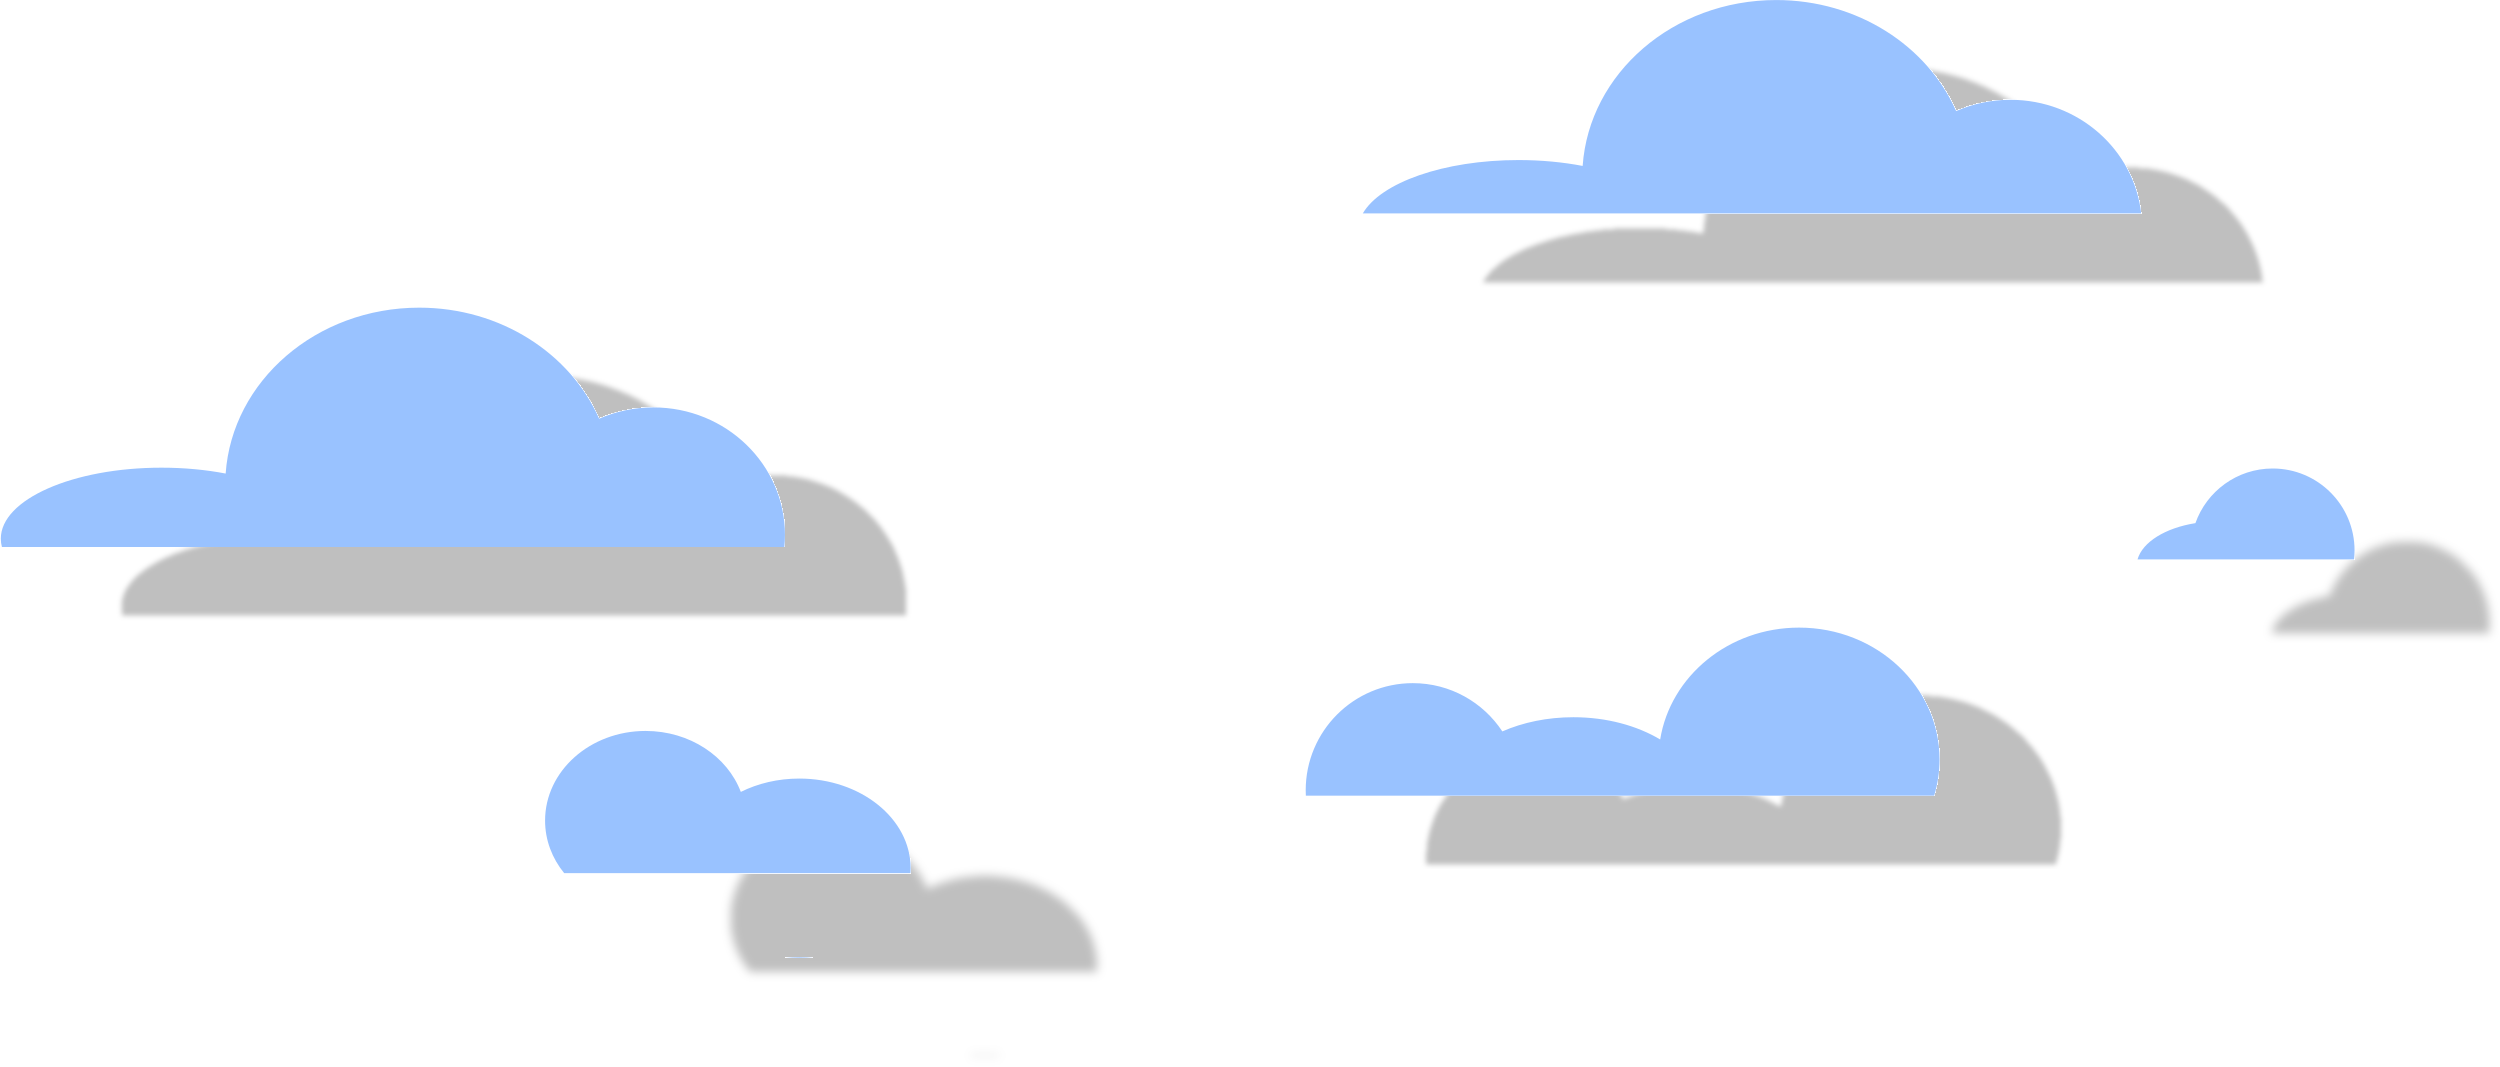
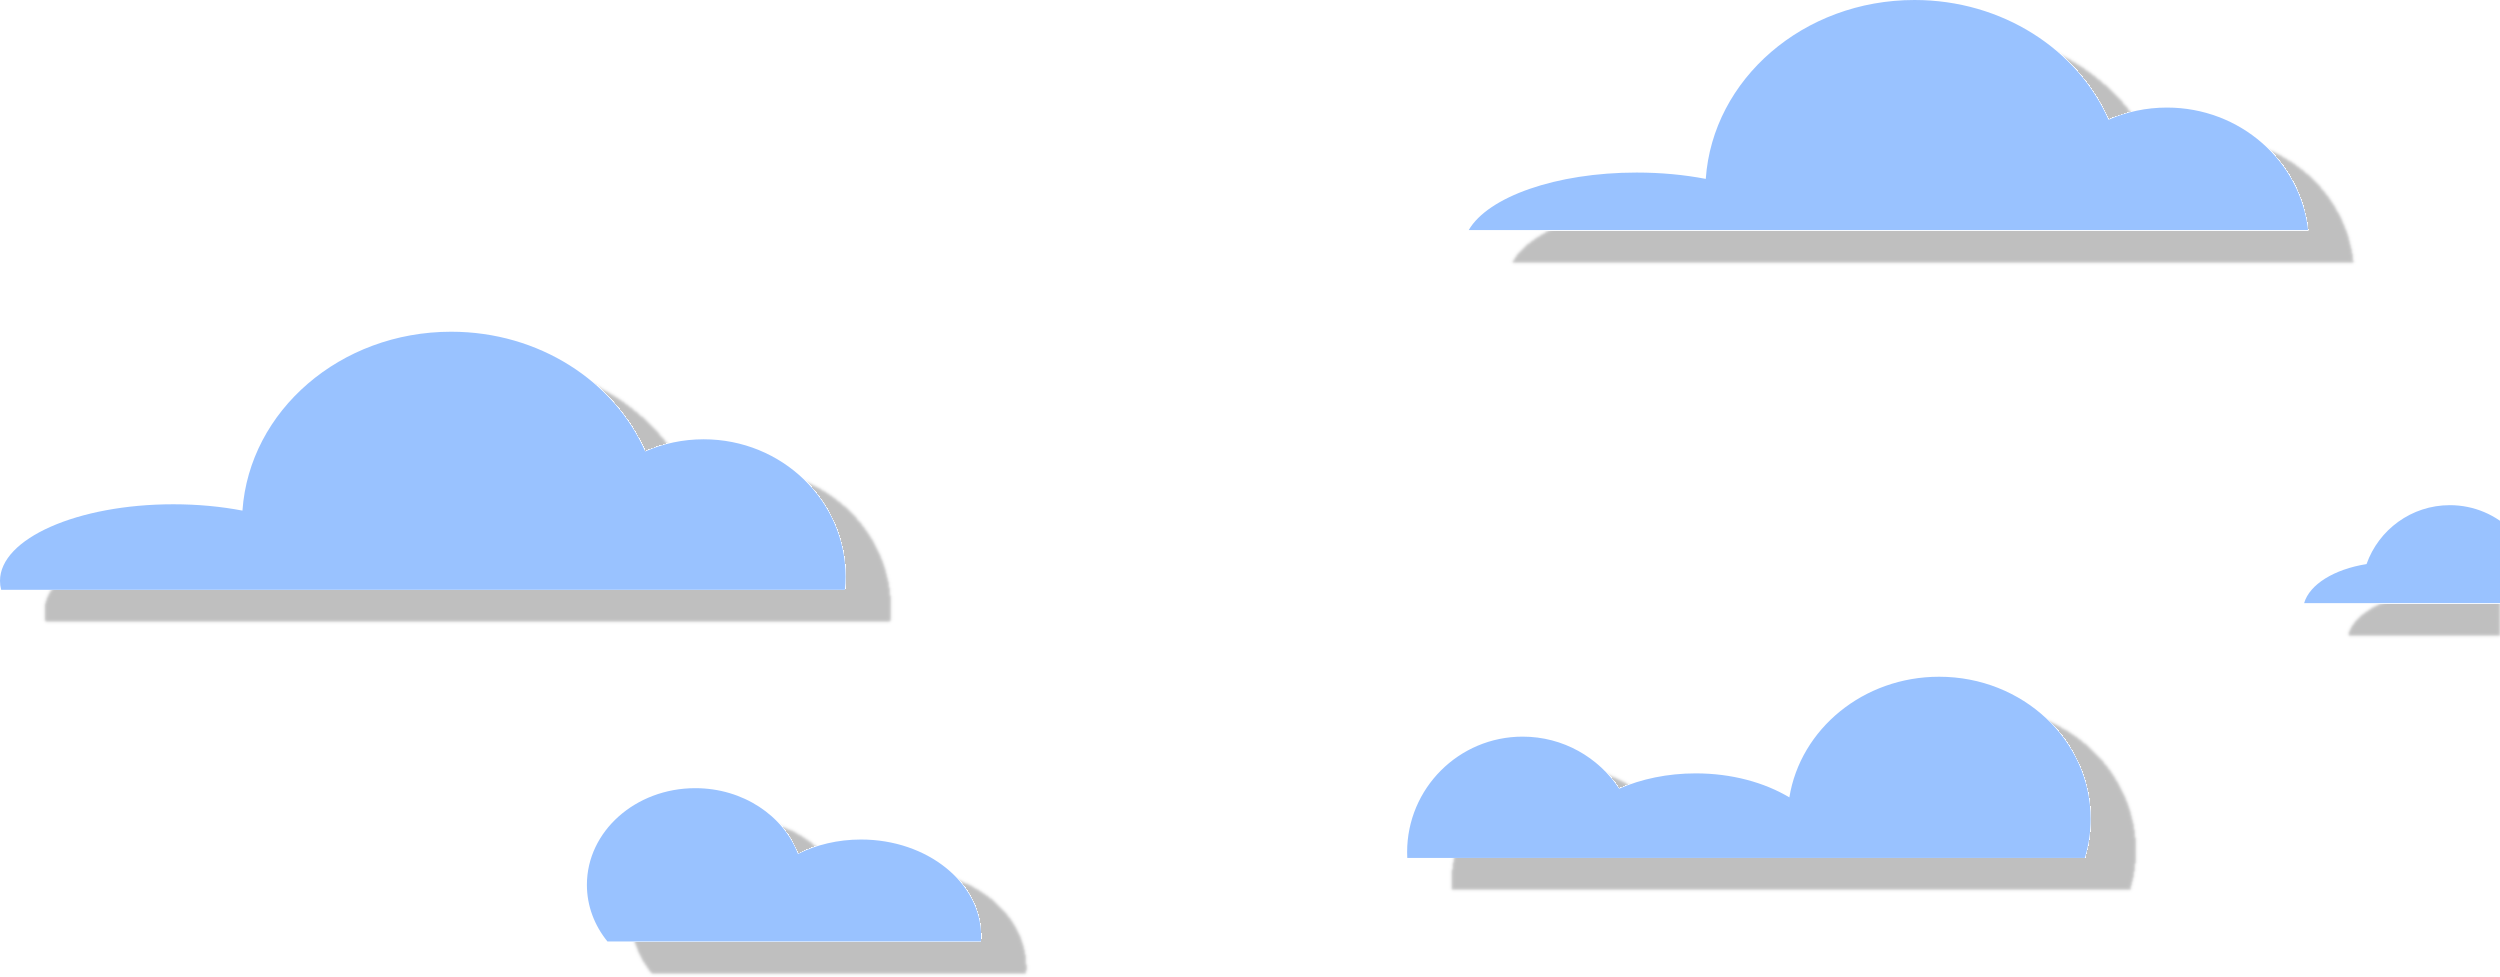
- <svg xmlns="http://www.w3.org/2000/svg" width="2045" height="872" viewBox="0 0 2045 872" fill="none">
-   <g filter="url(#filter0_d_517_197)">
-     <path d="M1859.04 383.234C1829.86 383.235 1805.04 401.893 1795.85 427.93C1771.31 431.831 1752.58 443.346 1748.51 457.566H1925.62C1925.88 455.153 1926.02 452.701 1926.02 450.218C1926.02 413.224 1896.03 383.234 1859.04 383.234Z" fill="#99C2FF" />
-   </g>
-   <g filter="url(#filter1_d_517_197)">
-     <path d="M1452.94 0.033C1519.59 0.033 1576.64 37.608 1600.13 90.851C1613.65 84.927 1628.66 81.629 1644.46 81.629C1699.97 81.629 1745.66 122.307 1751.49 174.558H1114.79C1129.33 149.471 1180.84 130.926 1242.15 130.926C1260.8 130.926 1278.54 132.642 1294.61 135.734C1299.88 59.982 1368.76 0.033 1452.94 0.033Z" fill="#99C2FF" />
-     <path d="M342.92 251.666C409.569 251.666 466.617 289.241 490.111 342.483C503.631 336.56 518.64 333.262 534.443 333.262C593.903 333.262 642.104 379.942 642.104 437.523C642.104 440.872 641.94 444.184 641.621 447.451H1.567C0.976 445.217 0.671 442.943 0.671 440.639C0.672 408.562 59.528 382.559 132.131 382.559C150.777 382.559 168.517 384.274 184.586 387.367C189.862 311.615 258.734 251.666 342.92 251.666Z" fill="#99C2FF" />
-     <path d="M1471.63 513.383C1535.1 513.383 1586.55 561.673 1586.55 621.241C1586.55 631.502 1585.02 641.429 1582.17 650.831H1068.18C1068.11 649.376 1068.07 647.912 1068.07 646.439C1068.07 598.047 1107.3 558.817 1155.69 558.817C1186.3 558.817 1213.24 574.511 1228.91 598.29C1245.68 590.946 1265.63 586.688 1287.03 586.688C1314.22 586.688 1339.05 593.56 1358.02 604.898C1366.41 553.086 1414.08 513.383 1471.63 513.383Z" fill="#99C2FF" />
-   </g>
-   <g filter="url(#filter2_d_517_197)">
-     <path d="M665.259 782.939C661.512 783.318 657.693 783.514 653.819 783.514C649.95 783.514 646.138 783.316 642.396 782.939H665.259ZM528.078 597.912C564.281 597.912 595.018 618.787 605.986 647.779C619.887 640.86 636.273 636.865 653.819 636.865C704.122 636.865 744.902 669.694 744.902 710.189C744.902 711.535 744.855 712.871 744.766 714.198H461.457C451.655 702.125 445.875 687.283 445.875 671.236C445.875 630.741 482.679 597.912 528.078 597.912Z" fill="#99C2FF" />
+ <svg xmlns="http://www.w3.org/2000/svg" width="2849" height="1113" viewBox="0 0 2849 1113" fill="none">
+   <g filter="url(#filter0_d_334_14)">
+     <path d="M2791.84 575.686C2748 575.686 2710.71 603.715 2696.91 642.83C2660.04 648.692 2631.89 665.991 2625.78 687.355H2891.87C2892.26 683.729 2892.47 680.046 2892.47 676.314C2892.47 620.739 2847.41 575.686 2791.84 575.686Z" fill="#99C2FF" />
+     <path d="M2181.76 0C2281.88 0 2367.59 56.447 2402.88 136.434C2423.19 127.535 2445.74 122.582 2469.48 122.582C2552.87 122.582 2621.51 183.692 2630.28 262.189H1673.75C1695.59 224.502 1772.97 196.641 1865.08 196.641C1893.1 196.641 1919.75 199.218 1943.89 203.864C1951.82 90.06 2055.28 8.69491e-05 2181.76 0Z" fill="#99C2FF" />
+     <path d="M514.163 378.031C614.29 378.031 699.996 434.478 735.292 514.465C755.602 505.566 778.149 500.613 801.891 500.613C891.217 500.613 963.631 570.74 963.631 657.246C963.631 662.276 963.383 667.25 962.904 672.158H1.345C0.457 668.802 0 665.387 0 661.926C0.001 613.737 88.421 574.672 197.493 574.672C225.506 574.672 252.157 577.249 276.297 581.896C284.223 468.092 387.69 378.031 514.163 378.031Z" fill="#99C2FF" />
+     <path d="M2209.83 771.209C2305.18 771.209 2382.48 843.755 2382.48 933.245C2382.48 948.66 2380.19 963.572 2375.9 977.697H1603.73C1603.62 975.512 1603.56 973.313 1603.56 971.101C1603.56 898.4 1662.5 839.465 1735.2 839.465C1781.18 839.465 1821.66 863.042 1845.2 898.766C1870.39 887.733 1900.36 881.336 1932.51 881.336C1973.35 881.336 2010.66 891.66 2039.16 908.693C2051.76 830.854 2123.38 771.209 2209.83 771.209Z" fill="#99C2FF" />
+     <path d="M792.329 898.195C846.716 898.196 892.891 929.557 909.368 973.111C930.252 962.716 954.87 956.715 981.228 956.715C1056.8 956.715 1118.06 1006.03 1118.06 1066.87C1118.06 1068.89 1117.99 1070.9 1117.86 1072.89H692.244C677.516 1054.76 668.833 1032.46 668.833 1008.35C668.834 947.514 724.124 898.195 792.329 898.195Z" fill="#99C2FF" />
  </g>
  <defs>
-     <filter id="filter0_d_517_197" x="1748.51" y="383.234" width="295.562" height="142.359" filterUnits="userSpaceOnUse" color-interpolation-filters="sRGB">
+     <filter id="filter0_d_334_14" x="0" y="0" width="2947.47" height="1112.89" filterUnits="userSpaceOnUse" color-interpolation-filters="sRGB">
      <feFlood flood-opacity="0" result="BackgroundImageFix" />
      <feColorMatrix in="SourceAlpha" type="matrix" values="0 0 0 0 0 0 0 0 0 0 0 0 0 0 0 0 0 0 127 0" result="hardAlpha" />
-       <feOffset dx="110.044" dy="60.024" />
-       <feGaussianBlur stdDeviation="4.002" />
-       <feComposite in2="hardAlpha" operator="out" />
-       <feColorMatrix type="matrix" values="0 0 0 0 0 0 0 0 0 0 0 0 0 0 0 0 0 0 0.25 0" />
-       <feBlend mode="normal" in2="BackgroundImageFix" result="effect1_dropShadow_517_197" />
-       <feBlend mode="normal" in="SourceGraphic" in2="effect1_dropShadow_517_197" result="shape" />
-     </filter>
-     <filter id="filter1_d_517_197" x="0.671" y="0.033" width="1853.82" height="710.799" filterUnits="userSpaceOnUse" color-interpolation-filters="sRGB">
-       <feFlood flood-opacity="0" result="BackgroundImageFix" />
-       <feColorMatrix in="SourceAlpha" type="matrix" values="0 0 0 0 0 0 0 0 0 0 0 0 0 0 0 0 0 0 127 0" result="hardAlpha" />
-       <feOffset dx="99" dy="56" />
+       <feOffset dx="51" dy="36" />
      <feGaussianBlur stdDeviation="2" />
      <feComposite in2="hardAlpha" operator="out" />
      <feColorMatrix type="matrix" values="0 0 0 0 0 0 0 0 0 0 0 0 0 0 0 0 0 0 0.25 0" />
-       <feBlend mode="normal" in2="BackgroundImageFix" result="effect1_dropShadow_517_197" />
-       <feBlend mode="normal" in="SourceGraphic" in2="effect1_dropShadow_517_197" result="shape" />
-     </filter>
-     <filter id="filter2_d_517_197" x="445.875" y="597.912" width="459.09" height="273.637" filterUnits="userSpaceOnUse" color-interpolation-filters="sRGB">
-       <feFlood flood-opacity="0" result="BackgroundImageFix" />
-       <feColorMatrix in="SourceAlpha" type="matrix" values="0 0 0 0 0 0 0 0 0 0 0 0 0 0 0 0 0 0 127 0" result="hardAlpha" />
-       <feOffset dx="152.061" dy="80.032" />
-       <feGaussianBlur stdDeviation="4.002" />
-       <feComposite in2="hardAlpha" operator="out" />
-       <feColorMatrix type="matrix" values="0 0 0 0 0 0 0 0 0 0 0 0 0 0 0 0 0 0 0.25 0" />
-       <feBlend mode="normal" in2="BackgroundImageFix" result="effect1_dropShadow_517_197" />
-       <feBlend mode="normal" in="SourceGraphic" in2="effect1_dropShadow_517_197" result="shape" />
+       <feBlend mode="normal" in2="BackgroundImageFix" result="effect1_dropShadow_334_14" />
+       <feBlend mode="normal" in="SourceGraphic" in2="effect1_dropShadow_334_14" result="shape" />
    </filter>
  </defs>
</svg>
